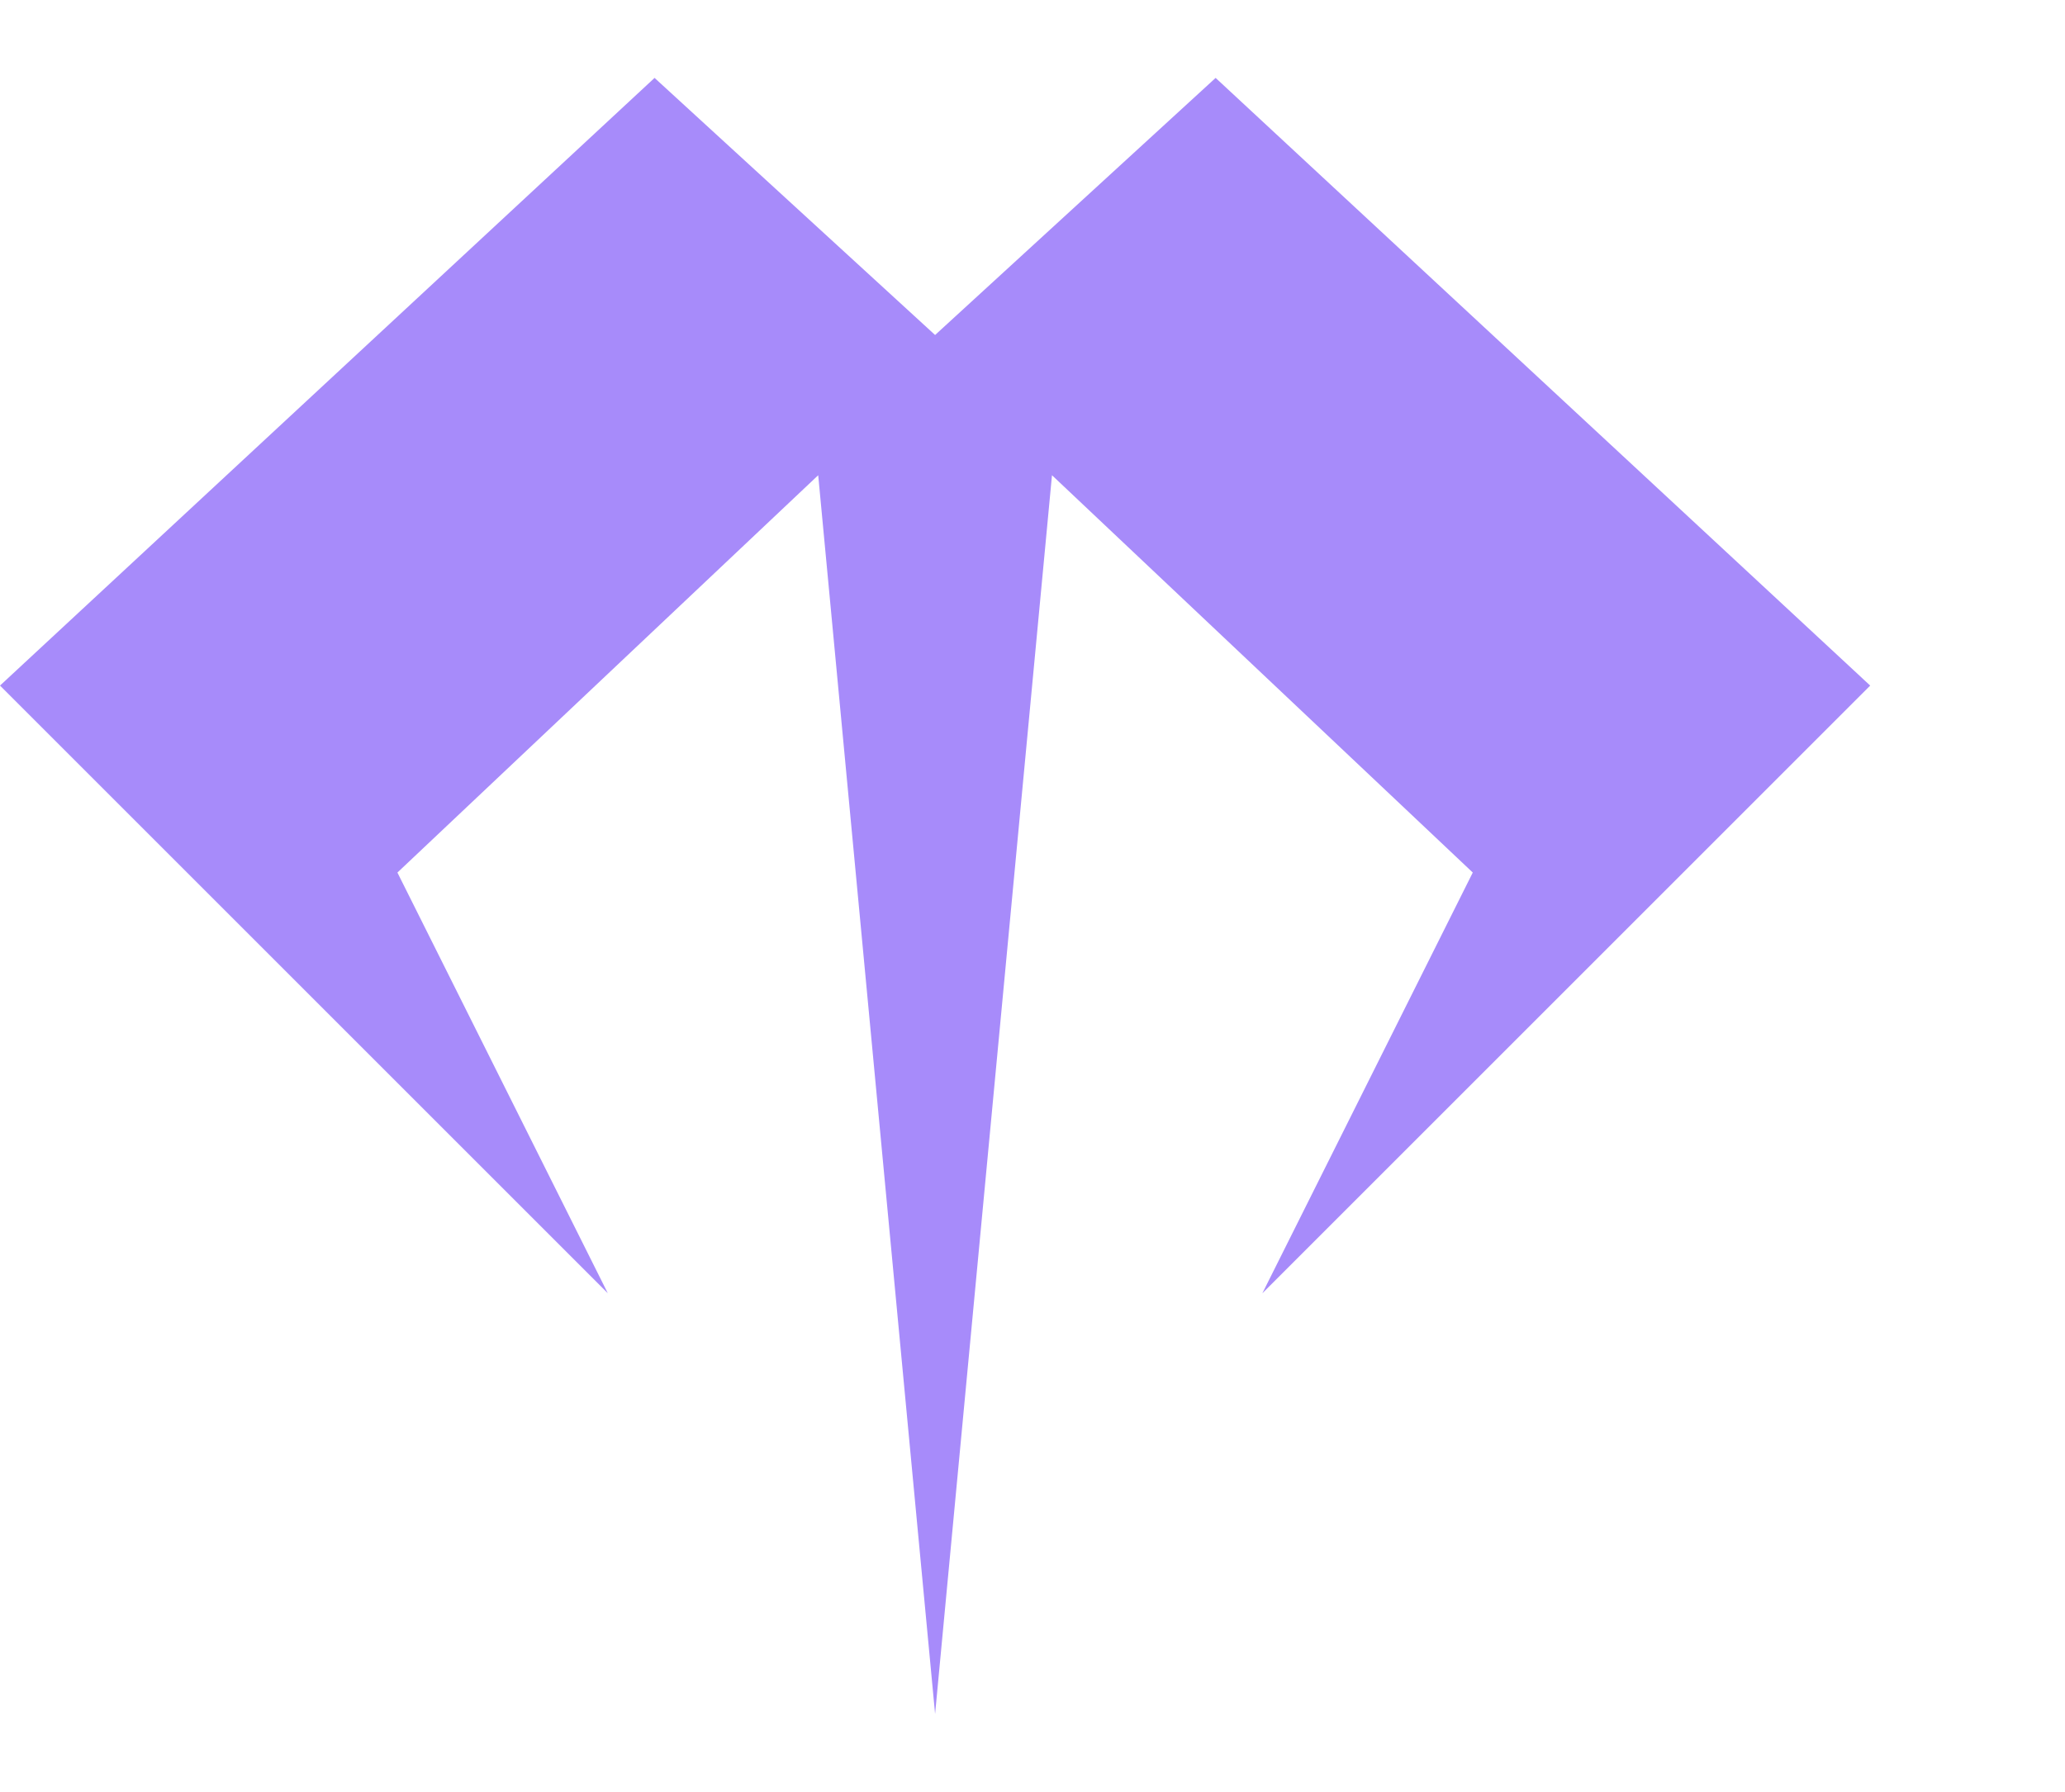
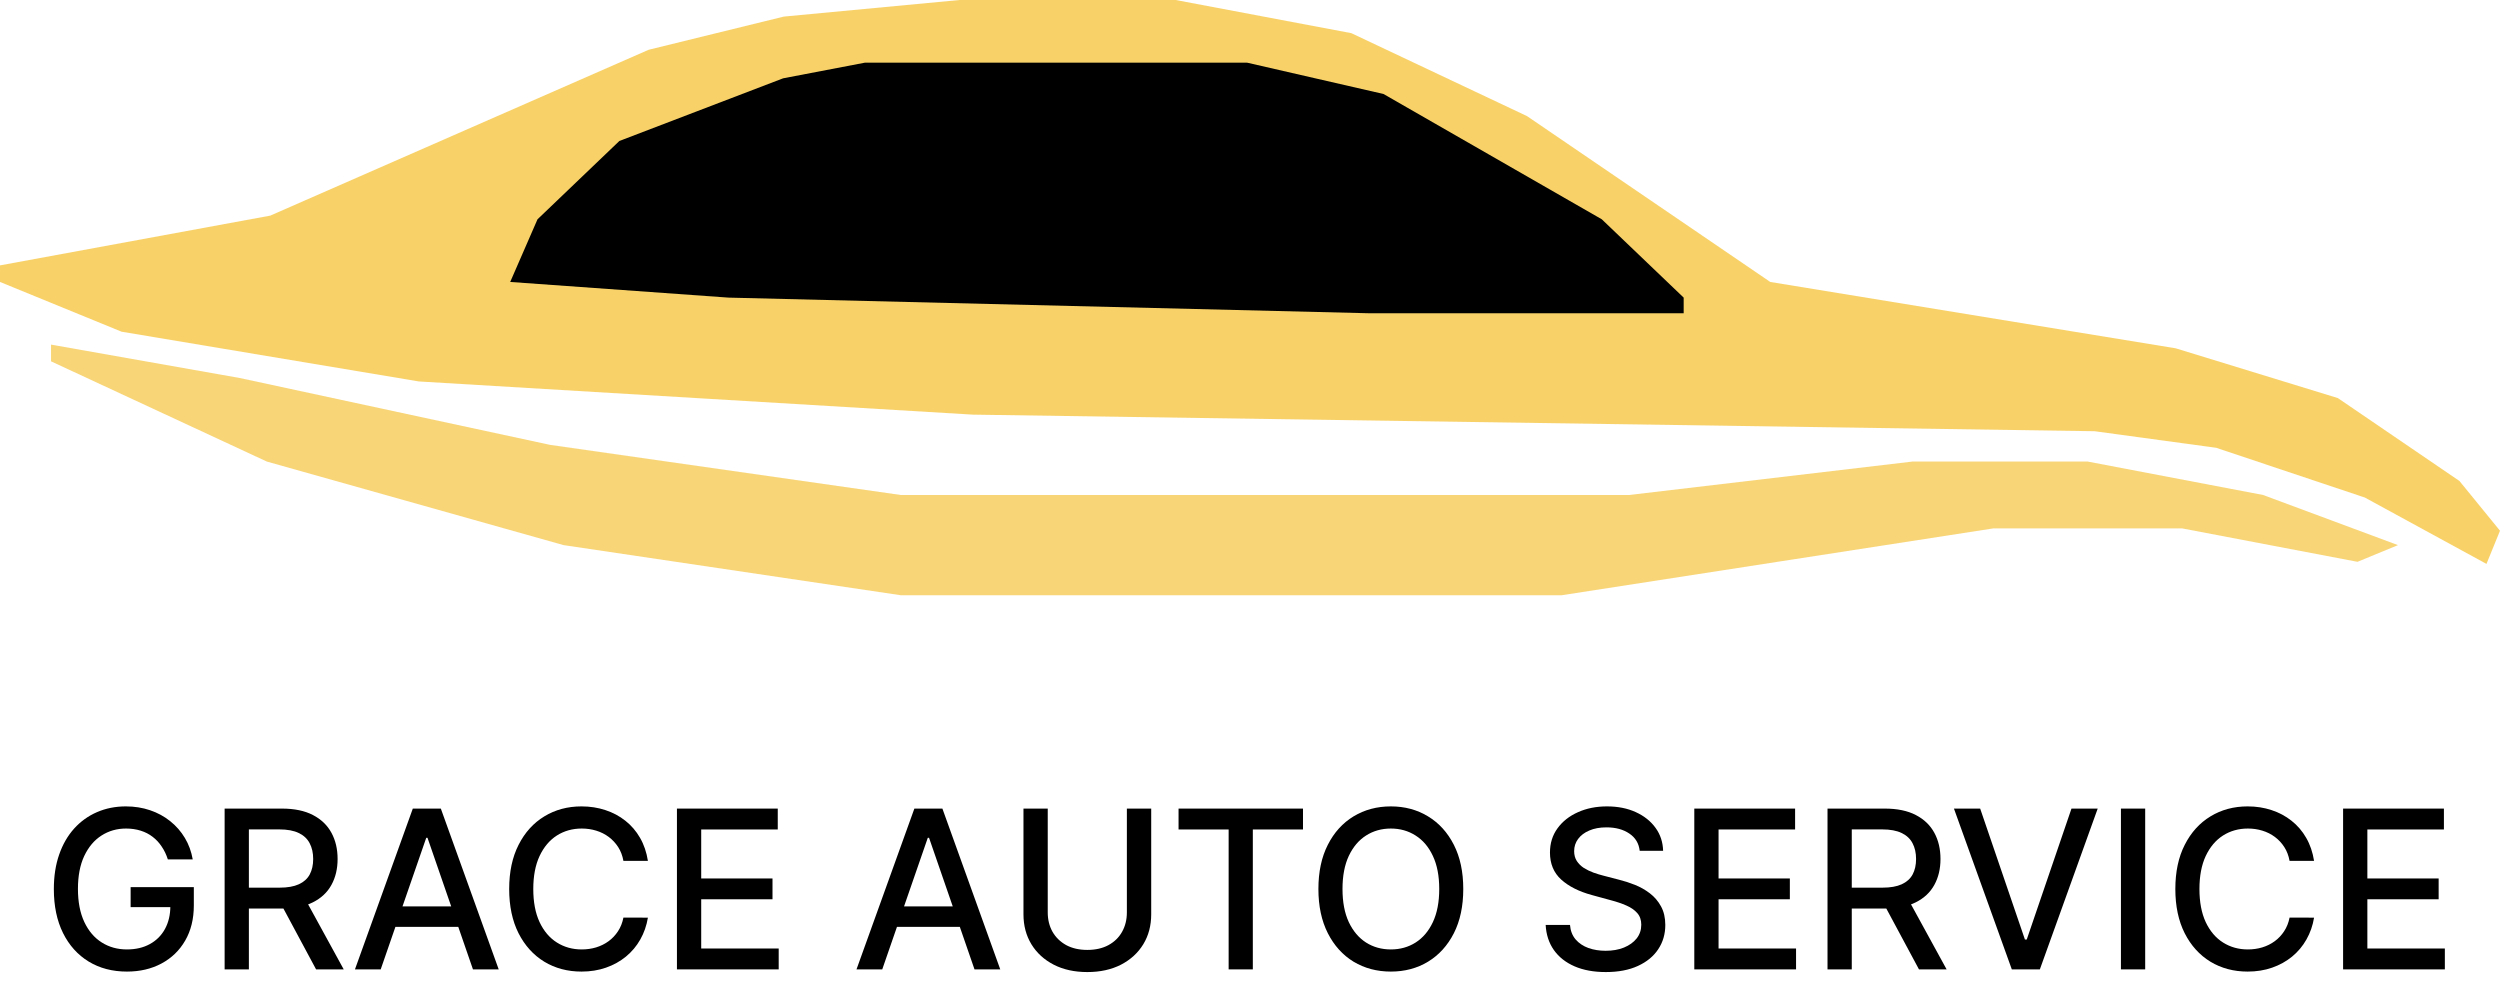
- <svg xmlns="http://www.w3.org/2000/svg" width="53" height="46" viewBox="0 0 53 46" fill="none">
-   <path fill-rule="evenodd" clip-rule="evenodd" d="M24 44L21 12.2L10.2 22.4L15.6 33.2L0 17.6L16.8 2L24 8.6L31.2 2L48 17.6L32.4 33.2L37.8 22.4L27 12.2L24 44Z" fill="#A78BFA" />
+ <svg xmlns="http://www.w3.org/2000/svg" width="147" height="58" viewBox="0 0 147 58" fill="none">
+   <path d="M56.416 0H69.13L79.46 1.95L89.789 6.827L104.092 16.579L127.93 20.48L137.465 23.406L144.616 28.282L147 31.207L146.205 33.158L139.054 29.257L130.314 26.331L123.162 25.356L57.211 24.381L24.632 22.43L7.151 19.505L0 16.579V15.604L15.892 12.678L38.141 2.926L46.087 0.975L56.416 0Z" fill="#F8D269" />
+   <path d="M50.861 3.684H73.326L81.349 5.526L94.186 12.895L99 17.5V18.421H80.546L42.837 17.5L30 16.579L31.605 12.895L36.419 8.289L46.047 4.605L50.861 3.684Z" fill="black" />
+   <path d="M3 20.263L14.103 22.228L32.345 26.158L52.965 29.105H95.793L112.448 27.14H122.759L133.069 29.105L141 32.053L138.621 33.035L128.31 31.07H117.207L91.828 35H52.965L33.138 32.053L15.69 27.14L3 21.246V20.263Z" fill="#F8D577" />
+   <path d="M9.869 50.532C9.78 50.252 9.66 50.001 9.509 49.78C9.361 49.555 9.184 49.364 8.978 49.207C8.772 49.047 8.536 48.926 8.271 48.843C8.01 48.76 7.722 48.718 7.408 48.718C6.876 48.718 6.396 48.855 5.968 49.129C5.54 49.403 5.202 49.804 4.952 50.334C4.706 50.86 4.583 51.505 4.583 52.268C4.583 53.034 4.708 53.682 4.957 54.212C5.206 54.741 5.548 55.143 5.982 55.416C6.416 55.691 6.91 55.827 7.464 55.827C7.978 55.827 8.425 55.723 8.807 55.514C9.192 55.304 9.489 55.009 9.698 54.627C9.91 54.242 10.017 53.79 10.017 53.27L10.386 53.339H7.681V52.162H11.397V53.238C11.397 54.032 11.228 54.721 10.889 55.306C10.554 55.887 10.089 56.337 9.495 56.654C8.904 56.971 8.227 57.129 7.464 57.129C6.608 57.129 5.857 56.932 5.211 56.538C4.568 56.144 4.066 55.586 3.706 54.863C3.346 54.136 3.166 53.275 3.166 52.277C3.166 51.523 3.27 50.846 3.48 50.246C3.689 49.646 3.983 49.137 4.361 48.718C4.743 48.296 5.191 47.975 5.705 47.753C6.222 47.529 6.787 47.416 7.399 47.416C7.91 47.416 8.385 47.492 8.825 47.642C9.269 47.793 9.663 48.007 10.007 48.284C10.355 48.561 10.643 48.89 10.871 49.272C11.098 49.651 11.252 50.071 11.332 50.532H9.869Z" fill="black" />
+   <path d="M13.208 57V47.545H16.578C17.31 47.545 17.918 47.672 18.401 47.924C18.887 48.176 19.251 48.526 19.491 48.972C19.731 49.415 19.851 49.928 19.851 50.509C19.851 51.088 19.729 51.597 19.486 52.037C19.246 52.474 18.883 52.814 18.397 53.057C17.913 53.301 17.305 53.422 16.573 53.422H14.02V52.194H16.444C16.905 52.194 17.281 52.128 17.57 51.996C17.863 51.863 18.076 51.671 18.212 51.419C18.347 51.166 18.415 50.863 18.415 50.509C18.415 50.152 18.346 49.843 18.207 49.581C18.072 49.32 17.858 49.12 17.566 48.981C17.276 48.84 16.896 48.769 16.425 48.769H14.634V57H13.208ZM17.875 52.734L20.211 57H18.586L16.296 52.734H17.875Z" fill="black" />
+   <path d="M22.385 57H20.871L24.273 47.545H25.921L29.324 57H27.81L25.137 49.263H25.063L22.385 57ZM22.639 53.298H27.551V54.498H22.639V53.298Z" fill="black" />
+   <path d="M38.097 50.62H36.657C36.602 50.312 36.498 50.041 36.348 49.807C36.197 49.574 36.012 49.375 35.794 49.212C35.575 49.049 35.331 48.926 35.06 48.843C34.792 48.76 34.507 48.718 34.206 48.718C33.661 48.718 33.173 48.855 32.742 49.129C32.315 49.403 31.976 49.804 31.727 50.334C31.48 50.863 31.357 51.51 31.357 52.273C31.357 53.042 31.48 53.691 31.727 54.221C31.976 54.75 32.316 55.15 32.747 55.421C33.178 55.692 33.663 55.827 34.201 55.827C34.5 55.827 34.783 55.787 35.05 55.707C35.321 55.624 35.566 55.503 35.785 55.343C36.003 55.183 36.188 54.987 36.339 54.756C36.492 54.523 36.599 54.255 36.657 53.953L38.097 53.958C38.02 54.422 37.871 54.85 37.65 55.241C37.431 55.629 37.15 55.964 36.805 56.248C36.463 56.528 36.072 56.745 35.632 56.898C35.192 57.052 34.712 57.129 34.192 57.129C33.373 57.129 32.644 56.935 32.004 56.548C31.363 56.157 30.859 55.598 30.489 54.872C30.123 54.145 29.94 53.279 29.94 52.273C29.94 51.263 30.125 50.397 30.494 49.674C30.863 48.947 31.368 48.39 32.008 48.002C32.648 47.612 33.376 47.416 34.192 47.416C34.694 47.416 35.161 47.489 35.595 47.633C36.032 47.775 36.425 47.984 36.773 48.261C37.12 48.535 37.408 48.87 37.636 49.267C37.864 49.661 38.017 50.112 38.097 50.62Z" fill="black" />
+   <path d="M39.804 57V47.545H45.732V48.773H41.231V51.654H45.423V52.877H41.231V55.772H45.787V57H39.804Z" fill="black" />
+   <path d="M51.876 57H50.362L53.765 47.545H55.413L58.815 57H57.301L54.628 49.263H54.554L51.876 57ZM52.13 53.298H57.042V54.498H52.13V53.298Z" fill="black" />
+   <path d="M66.26 47.545H67.691V53.764C67.691 54.425 67.536 55.012 67.225 55.523C66.914 56.031 66.477 56.431 65.914 56.723C65.351 57.012 64.691 57.157 63.934 57.157C63.179 57.157 62.521 57.012 61.958 56.723C61.394 56.431 60.957 56.031 60.647 55.523C60.336 55.012 60.18 54.425 60.18 53.764V47.545H61.607V53.648C61.607 54.076 61.701 54.456 61.888 54.789C62.079 55.121 62.349 55.383 62.696 55.574C63.044 55.761 63.456 55.855 63.934 55.855C64.414 55.855 64.828 55.761 65.175 55.574C65.526 55.383 65.794 55.121 65.979 54.789C66.166 54.456 66.26 54.076 66.26 53.648V47.545Z" fill="black" />
+   <path d="M69.299 48.773V47.545H76.616V48.773H73.666V57H72.244V48.773H69.299Z" fill="black" />
+   <path d="M86.04 52.273C86.04 53.282 85.855 54.15 85.486 54.876C85.116 55.6 84.61 56.157 83.967 56.548C83.327 56.935 82.599 57.129 81.783 57.129C80.965 57.129 80.234 56.935 79.59 56.548C78.95 56.157 78.445 55.598 78.076 54.872C77.707 54.145 77.522 53.279 77.522 52.273C77.522 51.263 77.707 50.397 78.076 49.674C78.445 48.947 78.95 48.39 79.59 48.002C80.234 47.612 80.965 47.416 81.783 47.416C82.599 47.416 83.327 47.612 83.967 48.002C84.61 48.39 85.116 48.947 85.486 49.674C85.855 50.397 86.04 51.263 86.04 52.273ZM84.627 52.273C84.627 51.503 84.502 50.855 84.253 50.329C84.007 49.8 83.668 49.4 83.237 49.129C82.809 48.855 82.325 48.718 81.783 48.718C81.238 48.718 80.752 48.855 80.324 49.129C79.897 49.4 79.558 49.8 79.309 50.329C79.062 50.855 78.939 51.503 78.939 52.273C78.939 53.042 79.062 53.691 79.309 54.221C79.558 54.747 79.897 55.147 80.324 55.421C80.752 55.692 81.238 55.827 81.783 55.827C82.325 55.827 82.809 55.692 83.237 55.421C83.668 55.147 84.007 54.747 84.253 54.221C84.502 53.691 84.627 53.042 84.627 52.273Z" fill="black" />
+   <path d="M96.415 50.029C96.366 49.592 96.163 49.254 95.806 49.014C95.449 48.77 94.999 48.649 94.458 48.649C94.07 48.649 93.734 48.71 93.451 48.834C93.168 48.953 92.948 49.12 92.791 49.332C92.637 49.541 92.56 49.78 92.56 50.048C92.56 50.272 92.613 50.466 92.717 50.629C92.825 50.792 92.965 50.929 93.137 51.04C93.313 51.148 93.501 51.239 93.701 51.312C93.901 51.383 94.093 51.442 94.278 51.488L95.201 51.728C95.502 51.802 95.812 51.902 96.129 52.028C96.446 52.154 96.74 52.32 97.011 52.527C97.281 52.733 97.5 52.988 97.666 53.293C97.835 53.598 97.92 53.962 97.92 54.387C97.92 54.923 97.781 55.398 97.504 55.814C97.231 56.229 96.832 56.557 96.309 56.797C95.789 57.037 95.159 57.157 94.421 57.157C93.713 57.157 93.1 57.045 92.583 56.82C92.066 56.595 91.662 56.277 91.369 55.864C91.077 55.449 90.915 54.956 90.885 54.387H92.316C92.343 54.729 92.454 55.013 92.648 55.241C92.845 55.466 93.096 55.633 93.4 55.744C93.708 55.852 94.045 55.906 94.412 55.906C94.815 55.906 95.173 55.843 95.487 55.717C95.804 55.587 96.053 55.409 96.235 55.181C96.417 54.95 96.507 54.681 96.507 54.373C96.507 54.093 96.427 53.864 96.267 53.685C96.11 53.507 95.897 53.359 95.626 53.242C95.358 53.125 95.055 53.022 94.716 52.933L93.599 52.628C92.842 52.422 92.242 52.119 91.799 51.719C91.359 51.319 91.138 50.789 91.138 50.131C91.138 49.586 91.286 49.11 91.582 48.704C91.877 48.298 92.277 47.983 92.782 47.758C93.287 47.53 93.856 47.416 94.49 47.416C95.13 47.416 95.695 47.529 96.184 47.753C96.677 47.978 97.064 48.287 97.348 48.681C97.631 49.072 97.778 49.521 97.791 50.029H96.415Z" fill="black" />
+   <path d="M99.625 57V47.545H105.552V48.773H101.051V51.654H105.243V52.877H101.051V55.772H105.608V57H99.625Z" fill="black" />
+   <path d="M107.458 57V47.545H110.828C111.56 47.545 112.168 47.672 112.651 47.924C113.137 48.176 113.501 48.526 113.741 48.972C113.981 49.415 114.101 49.928 114.101 50.509C114.101 51.088 113.979 51.597 113.736 52.037C113.496 52.474 113.133 52.814 112.647 53.057C112.163 53.301 111.556 53.422 110.823 53.422H108.27V52.194H110.694C111.155 52.194 111.531 52.128 111.82 51.996C112.113 51.863 112.326 51.671 112.462 51.419C112.597 51.166 112.665 50.863 112.665 50.509C112.665 50.152 112.596 49.843 112.457 49.581C112.322 49.32 112.108 49.12 111.816 48.981C111.526 48.84 111.146 48.769 110.675 48.769H108.884V57H107.458ZM112.125 52.734L114.461 57H112.836L110.546 52.734H112.125Z" fill="black" />
+   <path d="M116.434 47.545L119.066 55.246H119.172L121.803 47.545H123.345L119.943 57H118.295L114.892 47.545H116.434Z" fill="black" />
+   <path d="M126.137 47.545V57H124.711V47.545H126.137Z" fill="black" />
+   <path d="M136.067 50.62H134.627C134.571 50.312 134.468 50.041 134.317 49.807C134.167 49.574 133.982 49.375 133.763 49.212C133.545 49.049 133.3 48.926 133.029 48.843C132.762 48.76 132.477 48.718 132.175 48.718C131.631 48.718 131.143 48.855 130.712 49.129C130.284 49.403 129.946 49.804 129.696 50.334C129.45 50.863 129.327 51.51 129.327 52.273C129.327 53.042 129.45 53.691 129.696 54.221C129.946 54.75 130.286 55.15 130.717 55.421C131.147 55.692 131.632 55.827 132.171 55.827C132.469 55.827 132.752 55.787 133.02 55.707C133.291 55.624 133.536 55.503 133.754 55.343C133.973 55.183 134.157 54.987 134.308 54.756C134.462 54.523 134.568 54.255 134.627 53.953L136.067 53.958C135.99 54.422 135.841 54.85 135.619 55.241C135.401 55.629 135.119 55.964 134.775 56.248C134.433 56.528 134.042 56.745 133.602 56.898C133.162 57.052 132.682 57.129 132.162 57.129C131.343 57.129 130.614 56.935 129.973 56.548C129.333 56.157 128.828 55.598 128.459 54.872C128.093 54.145 127.91 53.279 127.91 52.273C127.91 51.263 128.094 50.397 128.464 49.674C128.833 48.947 129.338 48.39 129.978 48.002C130.618 47.612 131.346 47.416 132.162 47.416C132.663 47.416 133.131 47.489 133.565 47.633C134.002 47.775 134.394 47.984 134.742 48.261C135.09 48.535 135.378 48.87 135.605 49.267C135.833 49.661 135.987 50.112 136.067 50.62Z" fill="black" />
+   <path d="M137.774 57V47.545H143.702V48.773H139.201V51.654H143.392V52.877H139.201V55.772H143.757V57H137.774Z" fill="black" />
</svg>
